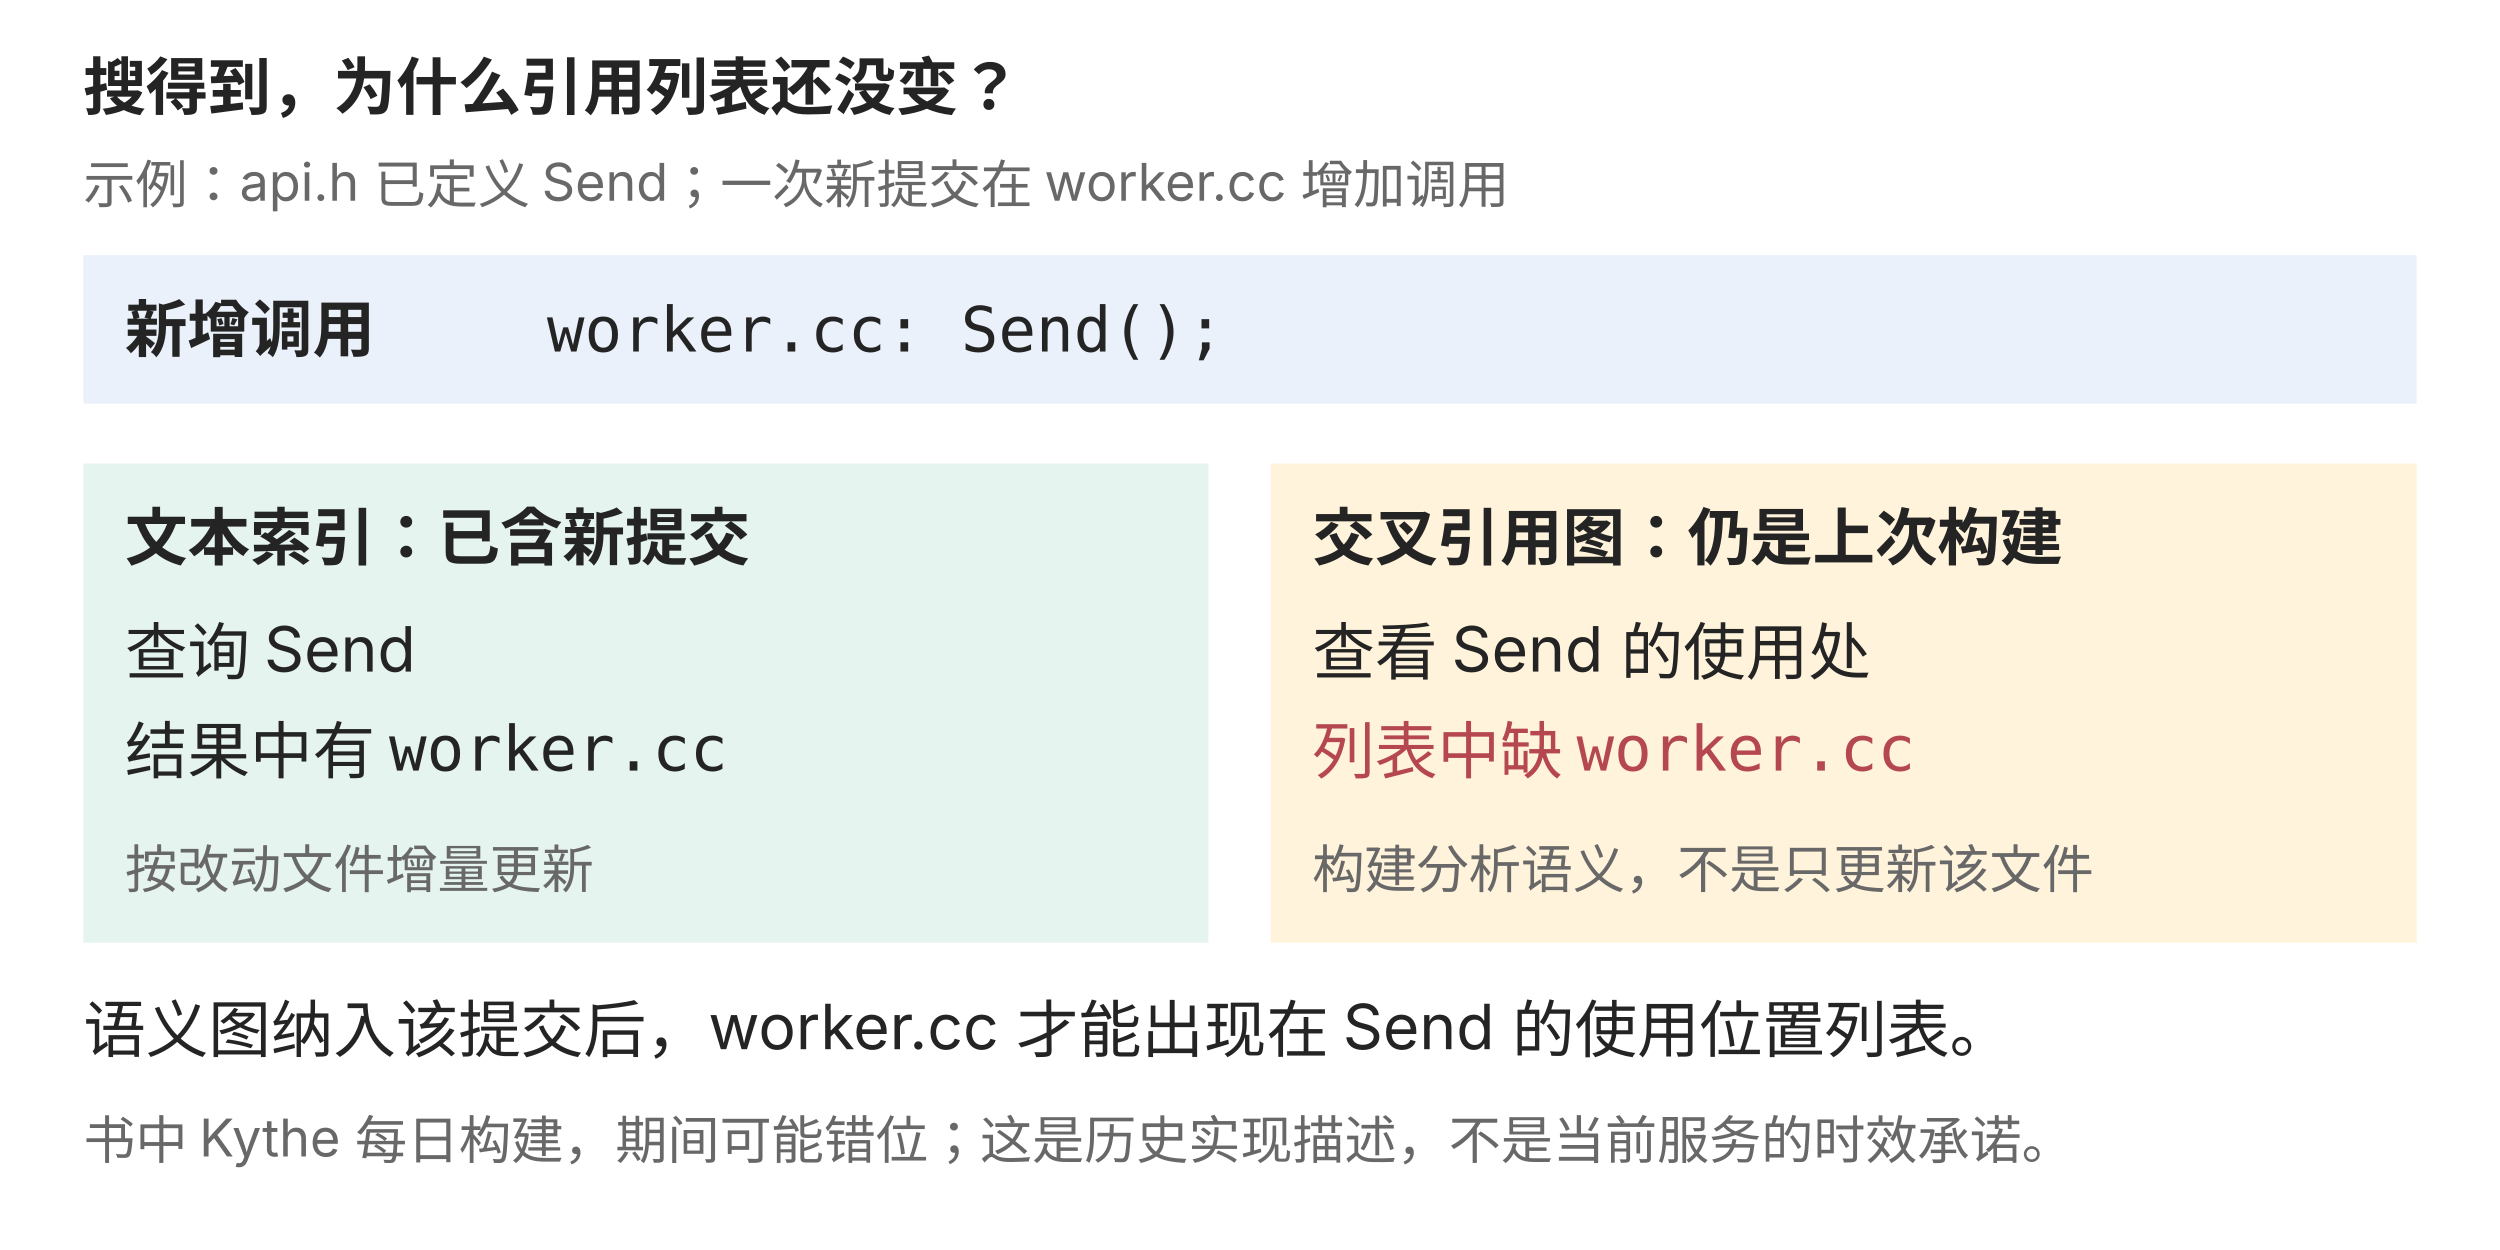
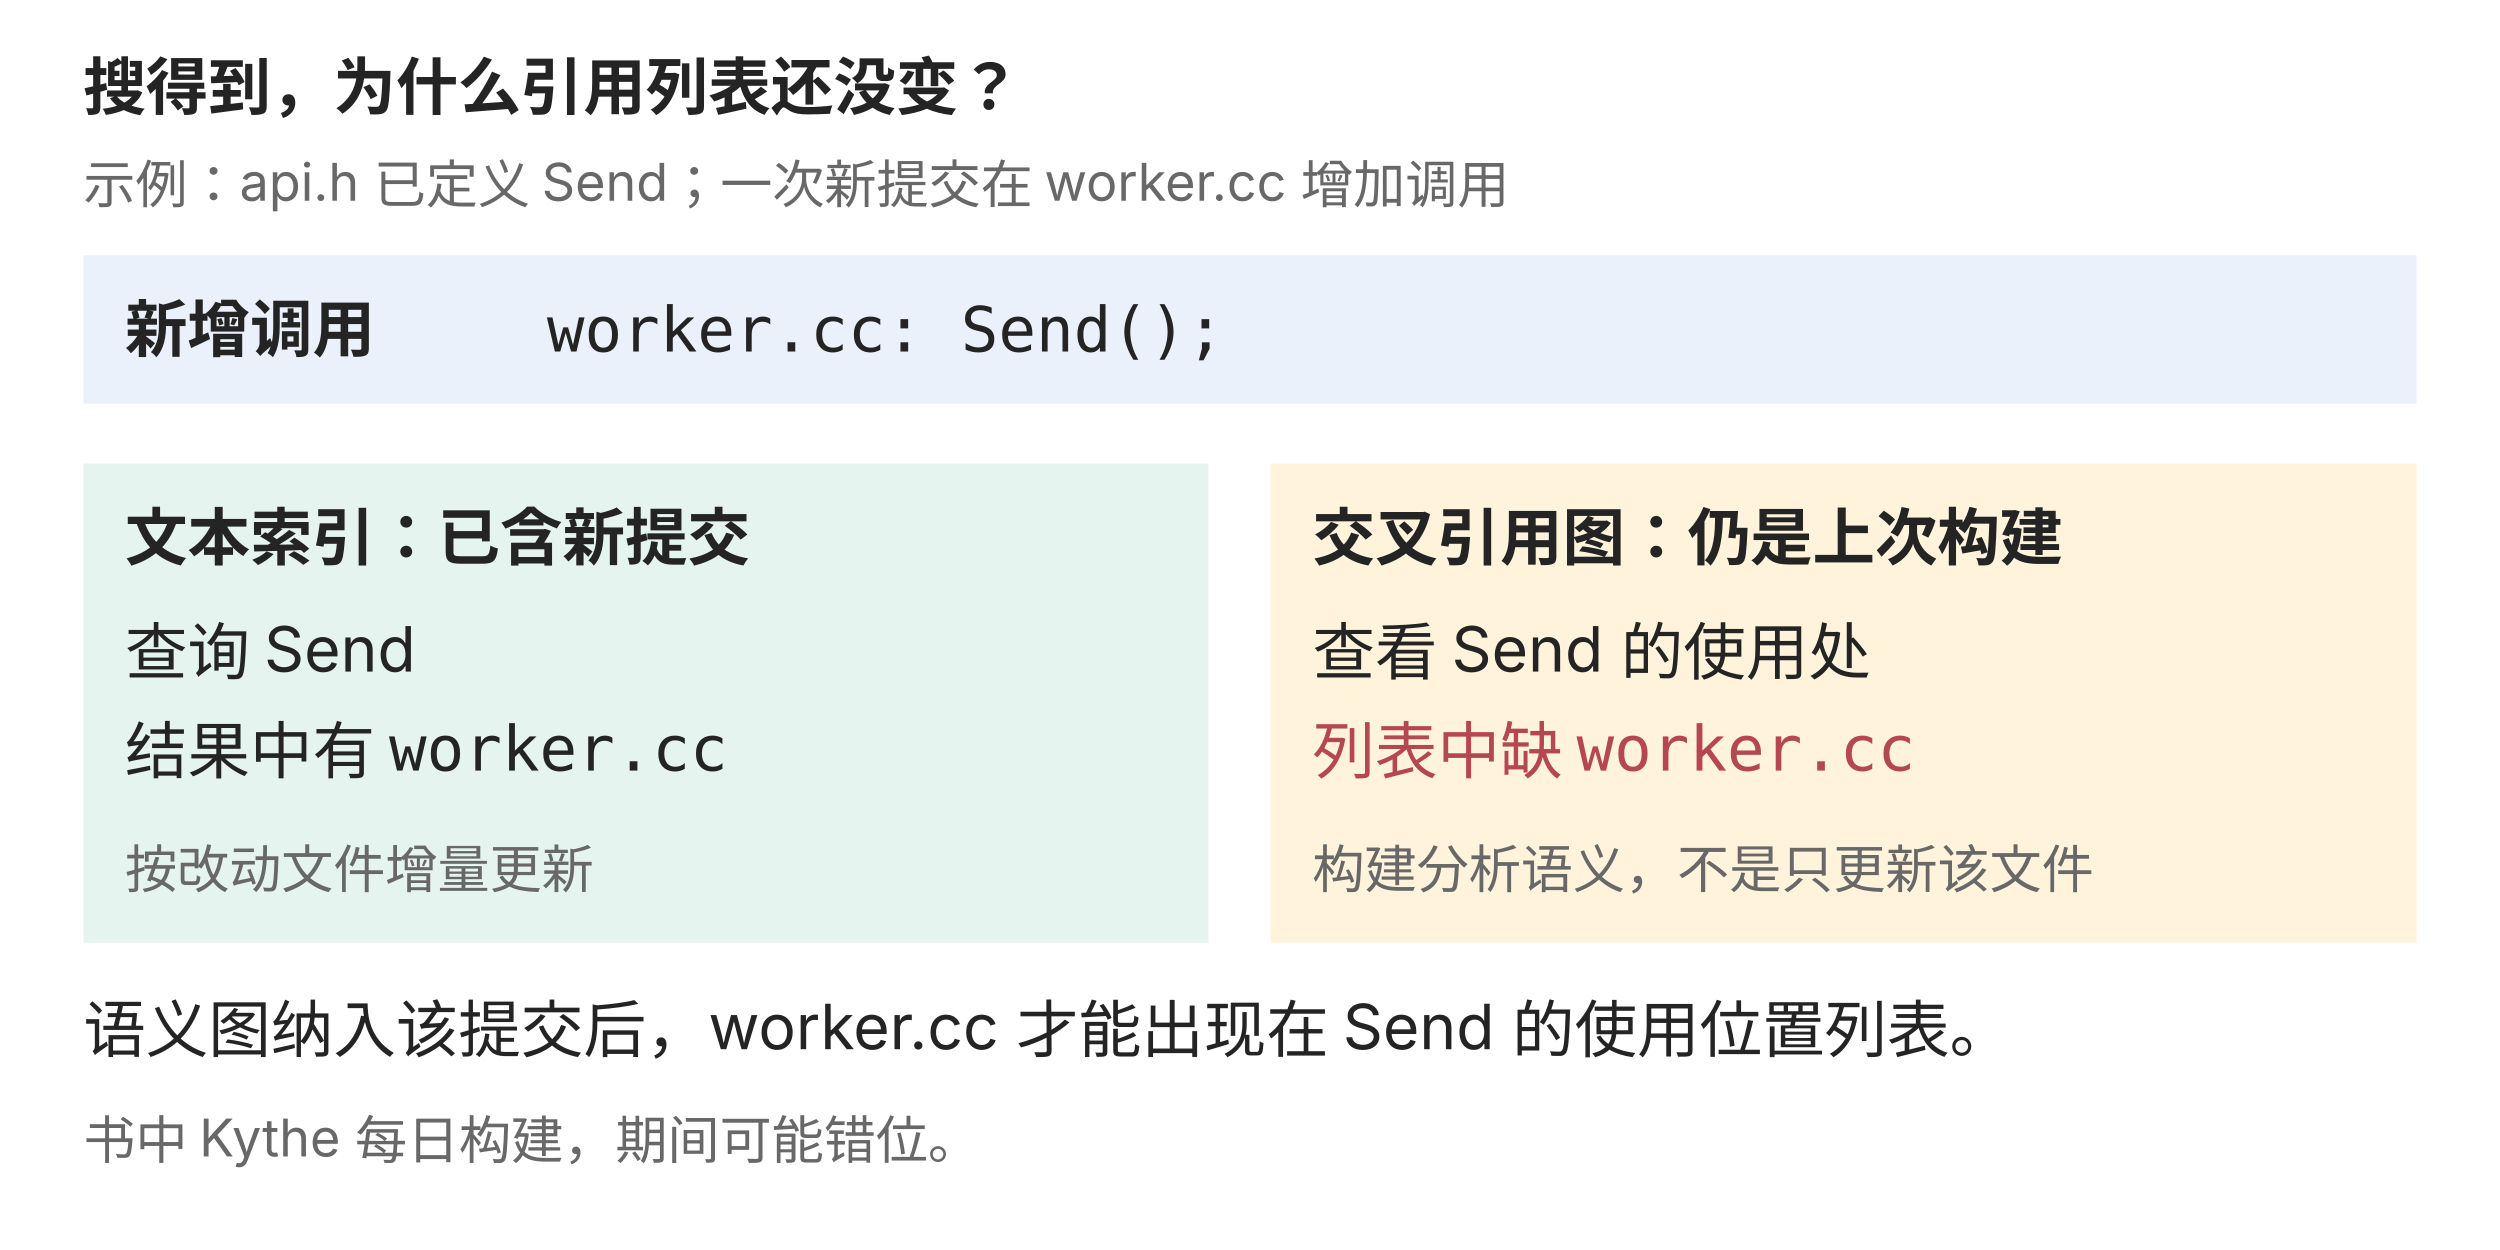
<svg xmlns="http://www.w3.org/2000/svg" width="960" height="480" viewBox="0 0 960 480" class="chapter-svg cg-ch17-01" data-layout="desktop" role="img" aria-labelledby="ch17-01-title ch17-01-desc">
  <style>
.cg-ch17-01[data-layout="desktop"] text{font-family:-apple-system,BlinkMacSystemFont,'Segoe UI','PingFang SC','Microsoft YaHei',sans-serif;font-size:24px;letter-spacing:0;fill:var(--diagram-ink,#242424)}
.cg-ch17-01[data-layout="desktop"] .small{font-size:20px;fill:var(--diagram-muted,#686868)}
.cg-ch17-01[data-layout="desktop"] .strong{font-weight:600}
.cg-ch17-01[data-layout="desktop"] .code{font-family:ui-monospace,'SFMono-Regular',Consolas,monospace}
.cg-ch17-01[data-layout="desktop"] .line{fill:none;stroke:var(--diagram-line,#b9c9c0);stroke-width:1.5}
.cg-ch17-01[data-layout="desktop"] .primary{fill:var(--diagram-primary-soft,#e5f4ee)}
.cg-ch17-01[data-layout="desktop"] .primary-ink{fill:var(--diagram-primary,#087f6d)}
.cg-ch17-01[data-layout="desktop"] .secondary{fill:var(--diagram-secondary-soft,#eaf1fa)}
.cg-ch17-01[data-layout="desktop"] .secondary-ink{fill:var(--diagram-secondary,#2f6eac)}
.cg-ch17-01[data-layout="desktop"] .warm{fill:var(--diagram-warm-soft,#fff3dc)}
.cg-ch17-01[data-layout="desktop"] .warm-ink{fill:var(--diagram-warm,#a56a1f)}
.cg-ch17-01[data-layout="desktop"] .danger{fill:var(--diagram-danger-soft,#faecee)}
.cg-ch17-01[data-layout="desktop"] .danger-ink{fill:var(--diagram-danger,#b54750)}
</style>
  <rect width="960" height="480" fill="var(--diagram-bg,#fff)" />
  <text x="32" y="42" class="strong" text-anchor="start">搜得到，为什么引用列表还没变？</text>
  <text x="32" y="78" class="small" text-anchor="start">示例：api.h 已定义 Send；一次新提交在 worker.cc 增加调用</text>
  <g data-box="32,98,896,57">
    <rect x="32" y="98" width="896" height="57" class="secondary" />
    <text x="48" y="135" class="strong" text-anchor="start">新增调用</text>
    <text x="210" y="135" class="code" text-anchor="start">worker.cc: Send();</text>
  </g>
  <g data-box="32,178,432,184">
    <rect x="32" y="178" width="432" height="184" class="primary" />
    <text x="48" y="215" class="strong" text-anchor="start">文本索引：已含新提交</text>
    <text x="48" y="259" class="" text-anchor="start">查询 Send</text>
    <text x="48" y="297" class="code" text-anchor="start">结果中有 worker.cc</text>
    <text x="48" y="341" class="small" text-anchor="start">按改动文件增量更新</text>
  </g>
  <g data-box="488,178,440,184">
    <rect x="488" y="178" width="440" height="184" class="warm" />
    <text x="504" y="215" class="strong" text-anchor="start">交叉引用图：仍是上次构建</text>
    <text x="504" y="259" class="" text-anchor="start">查看 Send 的使用处</text>
    <text x="504" y="297" class="code danger-ink" text-anchor="start">列表中缺 worker.cc</text>
    <text x="504" y="341" class="small" text-anchor="start">构建分析语义，不是只更新该文件</text>
  </g>
  <text x="32" y="404" class="" text-anchor="start">语义图纳入该提交后，worker.cc 才能出现在 Send 的使用位置列表。</text>
-   <text x="32" y="445" class="small" text-anchor="start">书中 Kythe 每日构建，期间可能错位；这是历史实现描述，不是当前服务的时效承诺。</text>
+   <text x="32" y="445" class="small" text-anchor="start">书中 Kythe 每日构建，期间可能错位。</text>
</svg>
